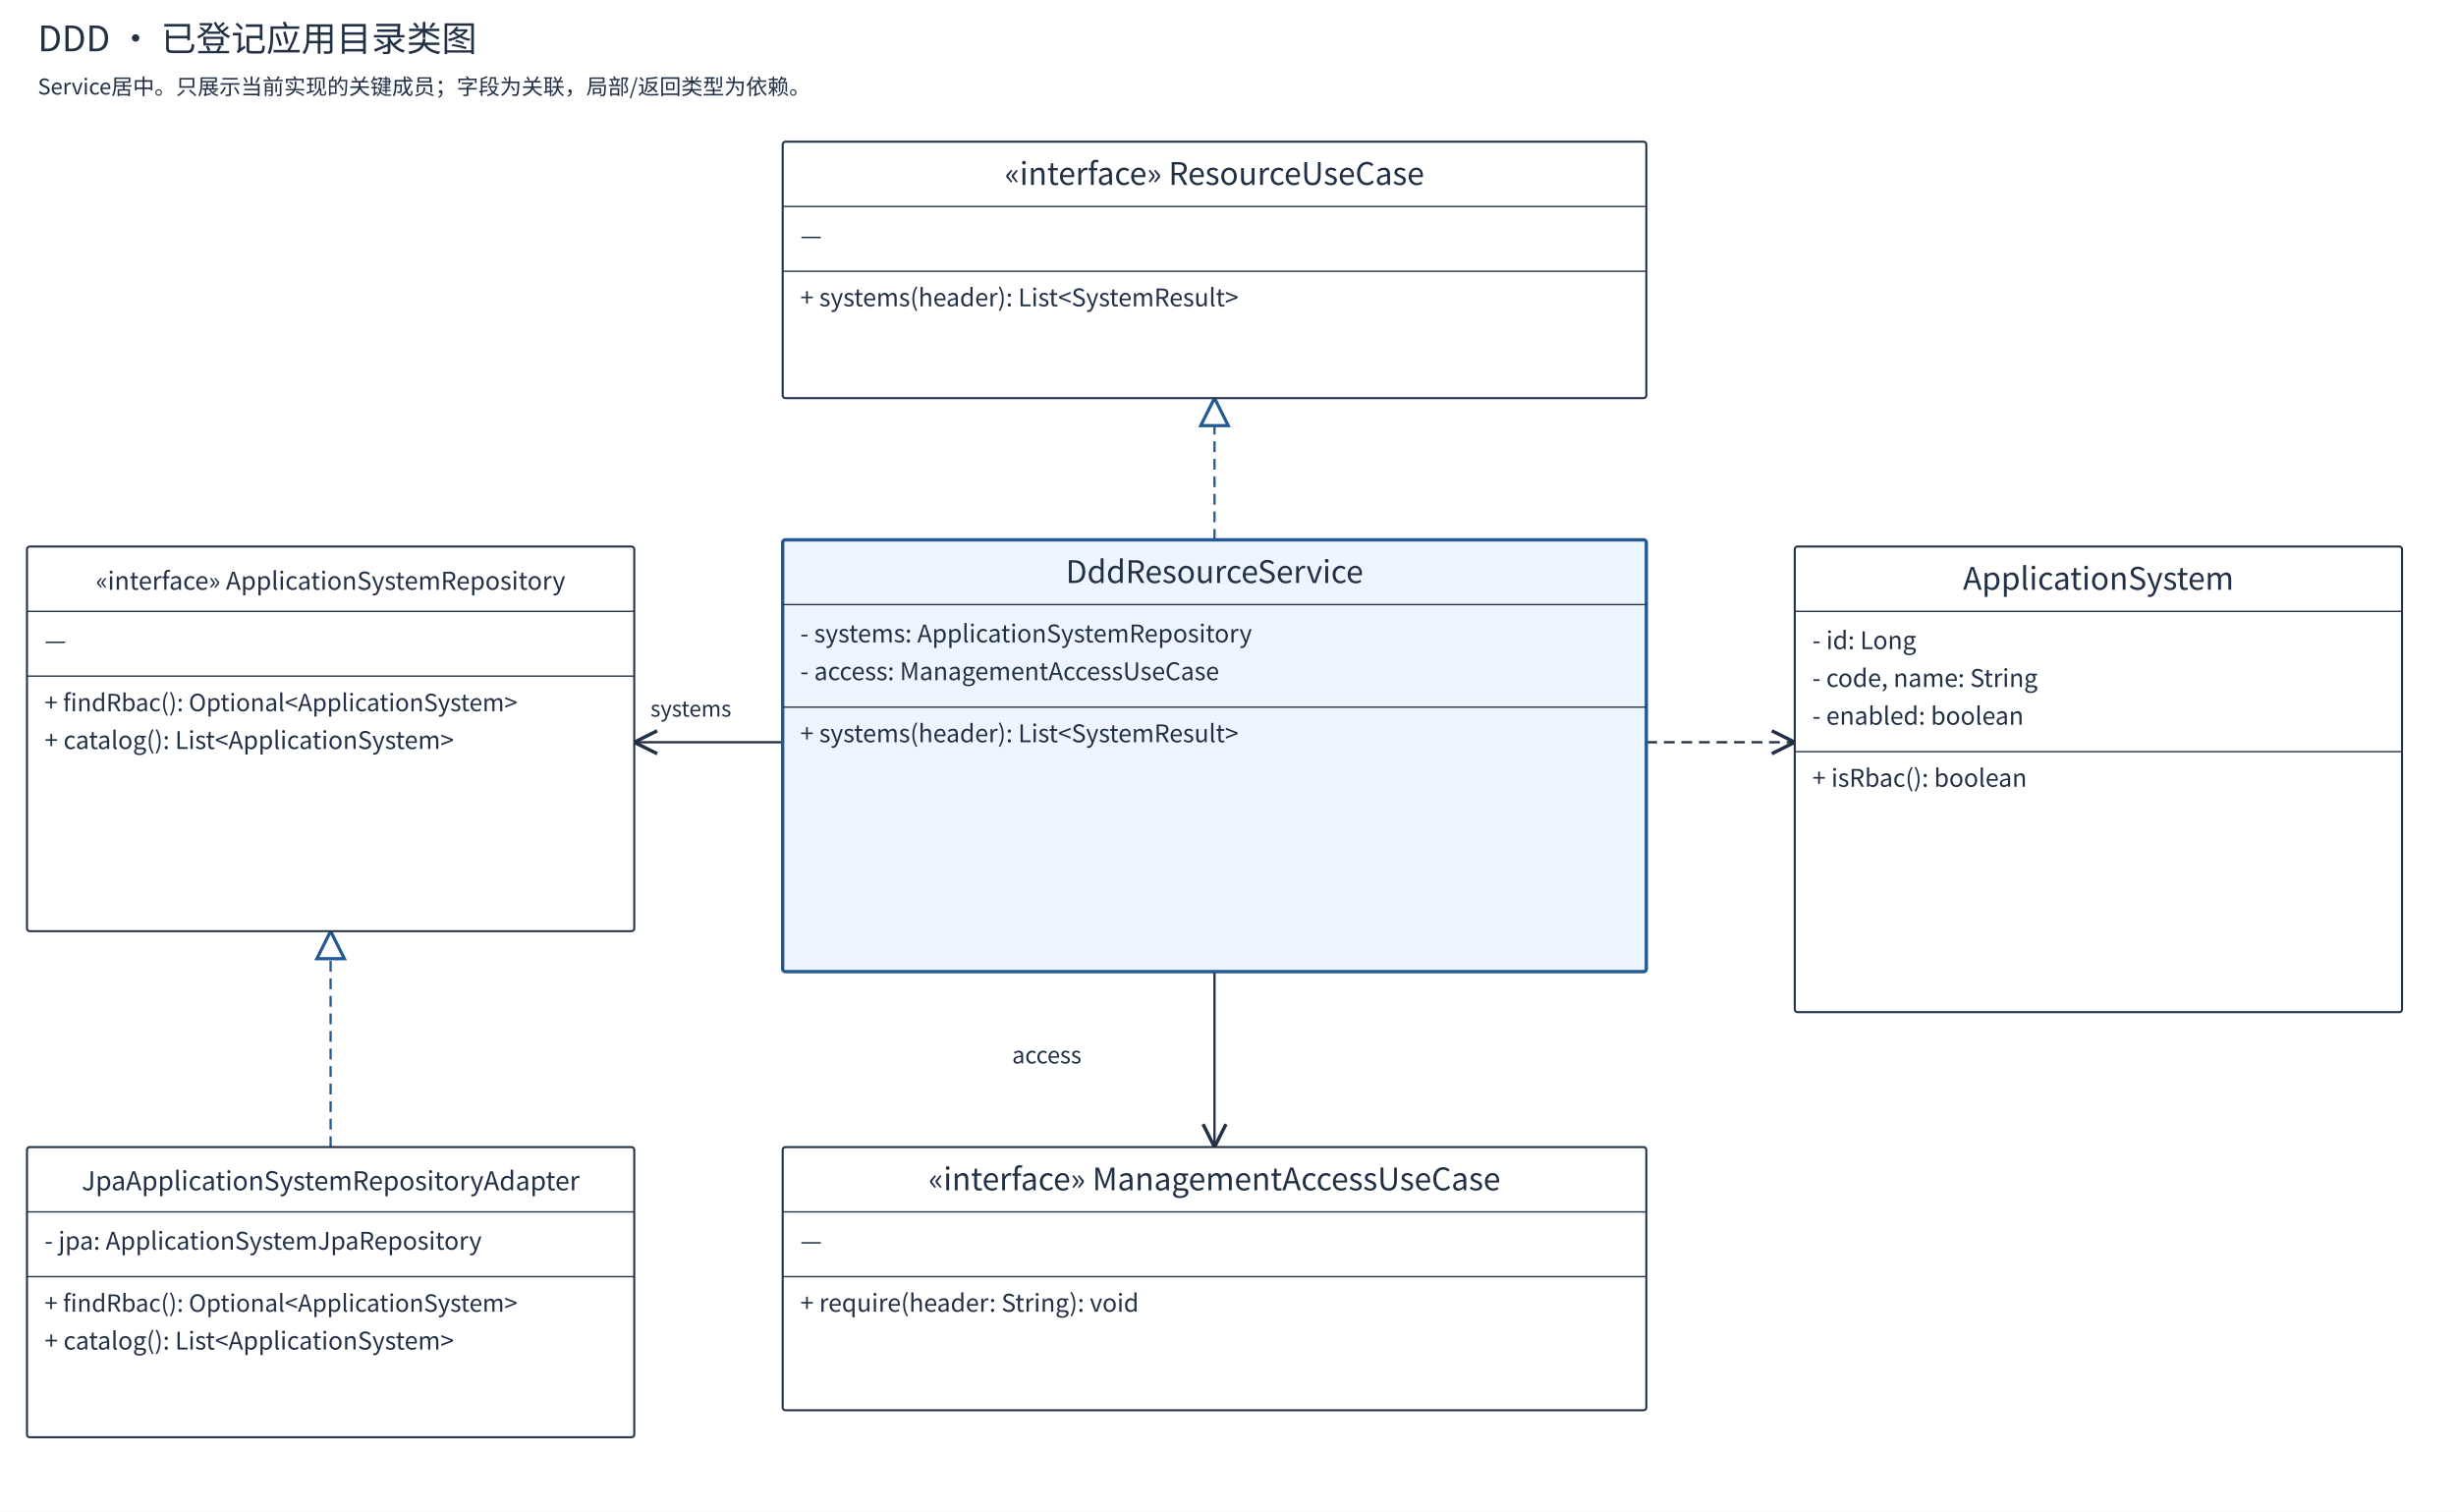
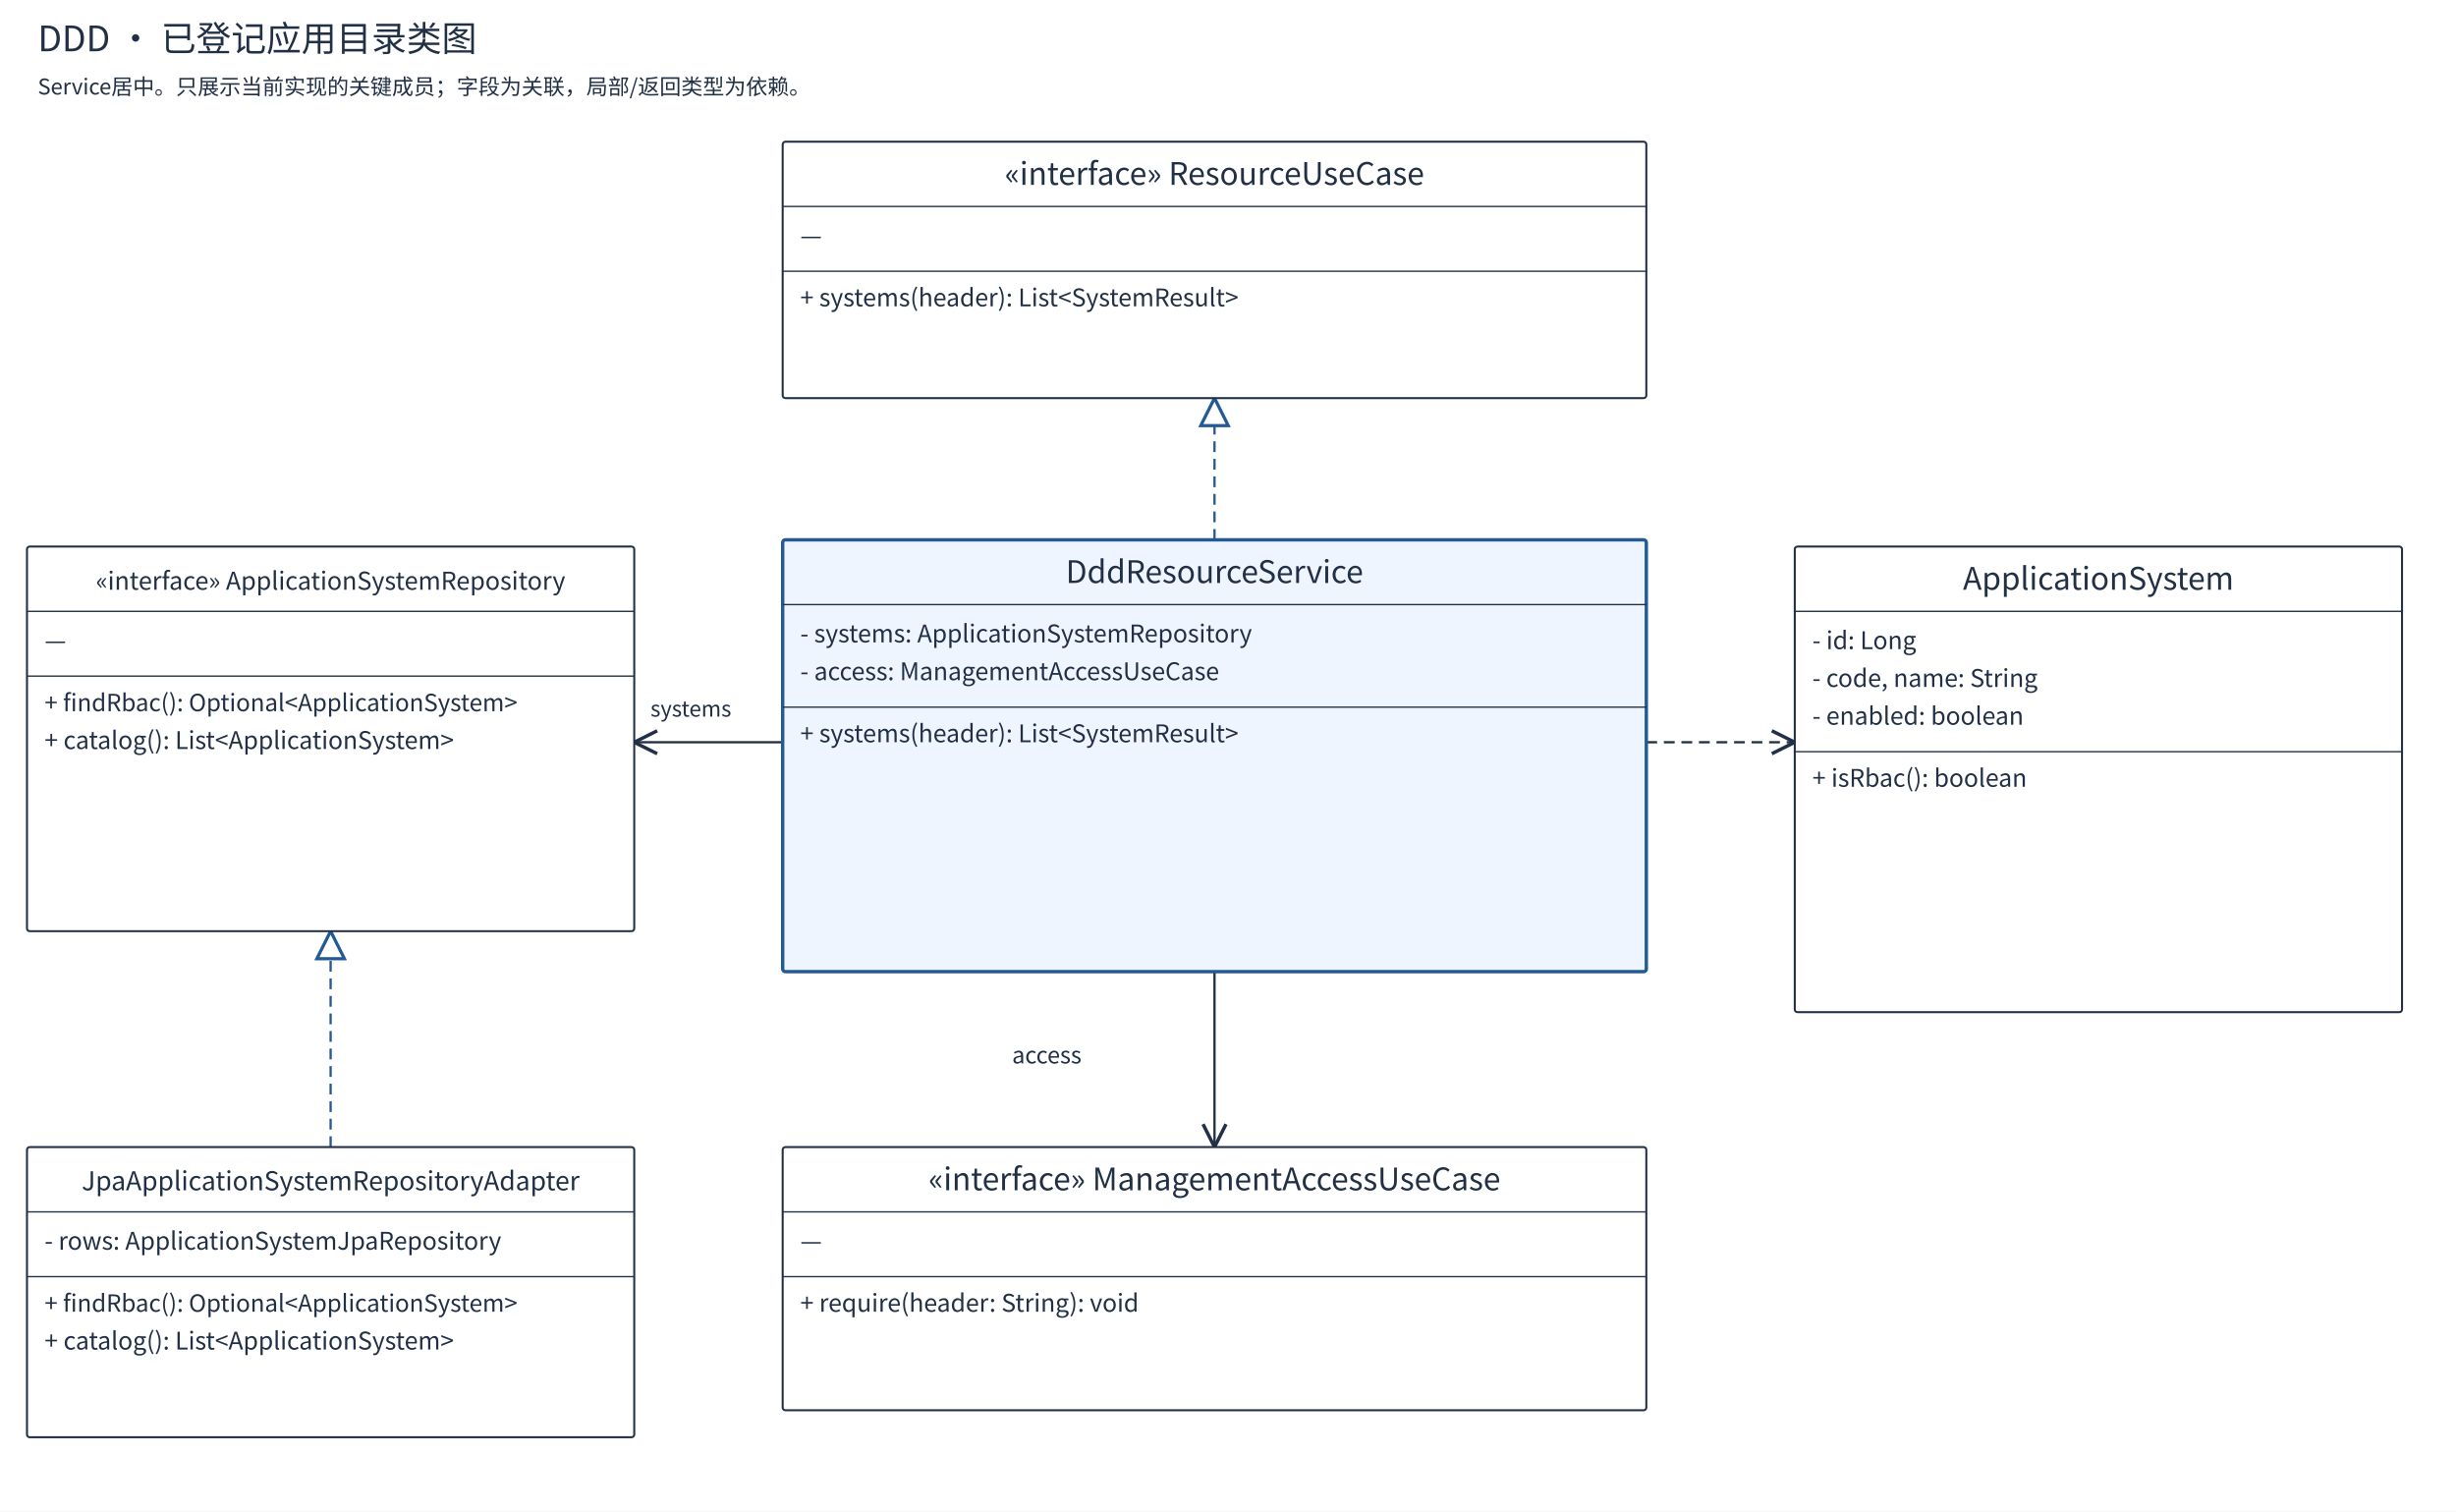
<svg xmlns="http://www.w3.org/2000/svg" width="1820" height="1120" viewBox="0 0 1820 1120">
  <defs>
    <marker id="open" markerWidth="12" markerHeight="12" refX="11" refY="6" orient="auto">
      <path d="M1,1 L11,6 L1,11" fill="none" stroke="#223046" stroke-width="1.5" />
    </marker>
    <marker id="triangle" markerWidth="14" markerHeight="14" refX="13" refY="7" orient="auto">
      <path d="M1,1 L13,7 L1,13 Z" fill="white" stroke="#245a93" stroke-width="1.4" />
    </marker>
    <marker id="filled" markerWidth="12" markerHeight="12" refX="11" refY="6" orient="auto">
      <path d="M1,1 L11,6 L1,11 Z" fill="#223046" />
    </marker>
  </defs>
  <rect width="100%" height="100%" fill="white" />
  <g font-family="Microsoft YaHei,Noto Sans CJK SC,Arial,sans-serif">
    <text x="28" y="38" font-size="26" text-anchor="start" fill="#223046">DDD · 已登记应用目录类图</text>
    <text x="28" y="70" font-size="16" text-anchor="start" fill="#223046">Service居中。只展示当前实现的关键成员；字段为关联，局部/返回类型为依赖。</text>
    <polyline points="900,400 900,295" fill="none" stroke="#245a93" stroke-width="1.7" stroke-dasharray="8 5" marker-end="url(#triangle)" />
    <polyline points="580,550 470,550" fill="none" stroke="#223046" stroke-width="1.7" marker-end="url(#open)" />
    <text x="482" y="531" font-size="16" text-anchor="start" fill="#223046">systems</text>
    <polyline points="1220,550 1330,550" fill="none" stroke="#223046" stroke-width="1.7" stroke-dasharray="8 5" marker-end="url(#open)" />
    <polyline points="900,720 900,850" fill="none" stroke="#223046" stroke-width="1.7" marker-end="url(#open)" />
    <text x="750" y="788" font-size="17" text-anchor="start" fill="#223046">access</text>
    <polyline points="245,850 245,690" fill="none" stroke="#245a93" stroke-width="1.7" stroke-dasharray="8 5" marker-end="url(#triangle)" />
    <rect x="580" y="400" width="640" height="320" rx="2" fill="#eef5ff" stroke="#245a93" stroke-width="2.5" />
    <path d="M580,448H1220 M580,524H1220" stroke="#223046" />
    <text x="900" y="432" font-size="23" text-anchor="middle" fill="#223046">DddResourceService</text>
    <text x="593" y="476" font-size="18" text-anchor="start" fill="#223046">- systems: ApplicationSystemRepository</text>
    <text x="593" y="504" font-size="18" text-anchor="start" fill="#223046">- access: ManagementAccessUseCase</text>
    <text x="593" y="550" font-size="18" text-anchor="start" fill="#223046">+ systems(header): List&lt;SystemResult&gt;</text>
    <rect x="580" y="105" width="640" height="190" rx="2" fill="white" stroke="#223046" stroke-width="1.5" />
    <path d="M580,153H1220 M580,201H1220" stroke="#223046" />
    <text x="900" y="137" font-size="23" text-anchor="middle" fill="#223046">«interface» ResourceUseCase</text>
    <text x="593" y="181" font-size="18" text-anchor="start" fill="#223046">—</text>
    <text x="593" y="227" font-size="18" text-anchor="start" fill="#223046">+ systems(header): List&lt;SystemResult&gt;</text>
    <rect x="20" y="405" width="450" height="285" rx="2" fill="white" stroke="#223046" stroke-width="1.5" />
    <path d="M20,453H470 M20,501H470" stroke="#223046" />
    <text x="245" y="437" font-size="18.253" text-anchor="middle" fill="#223046">«interface» ApplicationSystemRepository</text>
    <text x="33" y="481" font-size="18" text-anchor="start" fill="#223046">—</text>
    <text x="33" y="527" font-size="17.528" text-anchor="start" fill="#223046">+ findRbac(): Optional&lt;ApplicationSystem&gt;</text>
    <text x="33" y="555" font-size="18" text-anchor="start" fill="#223046">+ catalog(): List&lt;ApplicationSystem&gt;</text>
    <rect x="1330" y="405" width="450" height="345" rx="2" fill="white" stroke="#223046" stroke-width="1.5" />
    <path d="M1330,453H1780 M1330,557H1780" stroke="#223046" />
    <text x="1555" y="437" font-size="23" text-anchor="middle" fill="#223046">ApplicationSystem</text>
    <text x="1343" y="481" font-size="18" text-anchor="start" fill="#223046">- id: Long</text>
    <text x="1343" y="509" font-size="18" text-anchor="start" fill="#223046">- code, name: String</text>
    <text x="1343" y="537" font-size="18" text-anchor="start" fill="#223046">- enabled: boolean</text>
    <text x="1343" y="583" font-size="18" text-anchor="start" fill="#223046">+ isRbac(): boolean</text>
    <rect x="580" y="850" width="640" height="195" rx="2" fill="white" stroke="#223046" stroke-width="1.5" />
    <path d="M580,898H1220 M580,946H1220" stroke="#223046" />
    <text x="900" y="882" font-size="23" text-anchor="middle" fill="#223046">«interface» ManagementAccessUseCase</text>
    <text x="593" y="926" font-size="18" text-anchor="start" fill="#223046">—</text>
    <text x="593" y="972" font-size="18" text-anchor="start" fill="#223046">+ require(header: String): void</text>
    <rect x="20" y="850" width="450" height="215" rx="2" fill="white" stroke="#223046" stroke-width="1.5" />
    <path d="M20,898H470 M20,946H470" stroke="#223046" />
    <text x="245" y="882" font-size="19.24" text-anchor="middle" fill="#223046">JpaApplicationSystemRepositoryAdapter</text>
-     <text x="33" y="926" font-size="18" text-anchor="start" fill="#223046">- jpa: ApplicationSystemJpaRepository</text>
+     <text x="33" y="926" font-size="18" text-anchor="start" fill="#223046">- rows: ApplicationSystemJpaRepository</text>
    <text x="33" y="972" font-size="17.528" text-anchor="start" fill="#223046">+ findRbac(): Optional&lt;ApplicationSystem&gt;</text>
    <text x="33" y="1000" font-size="18" text-anchor="start" fill="#223046">+ catalog(): List&lt;ApplicationSystem&gt;</text>
  </g>
</svg>
